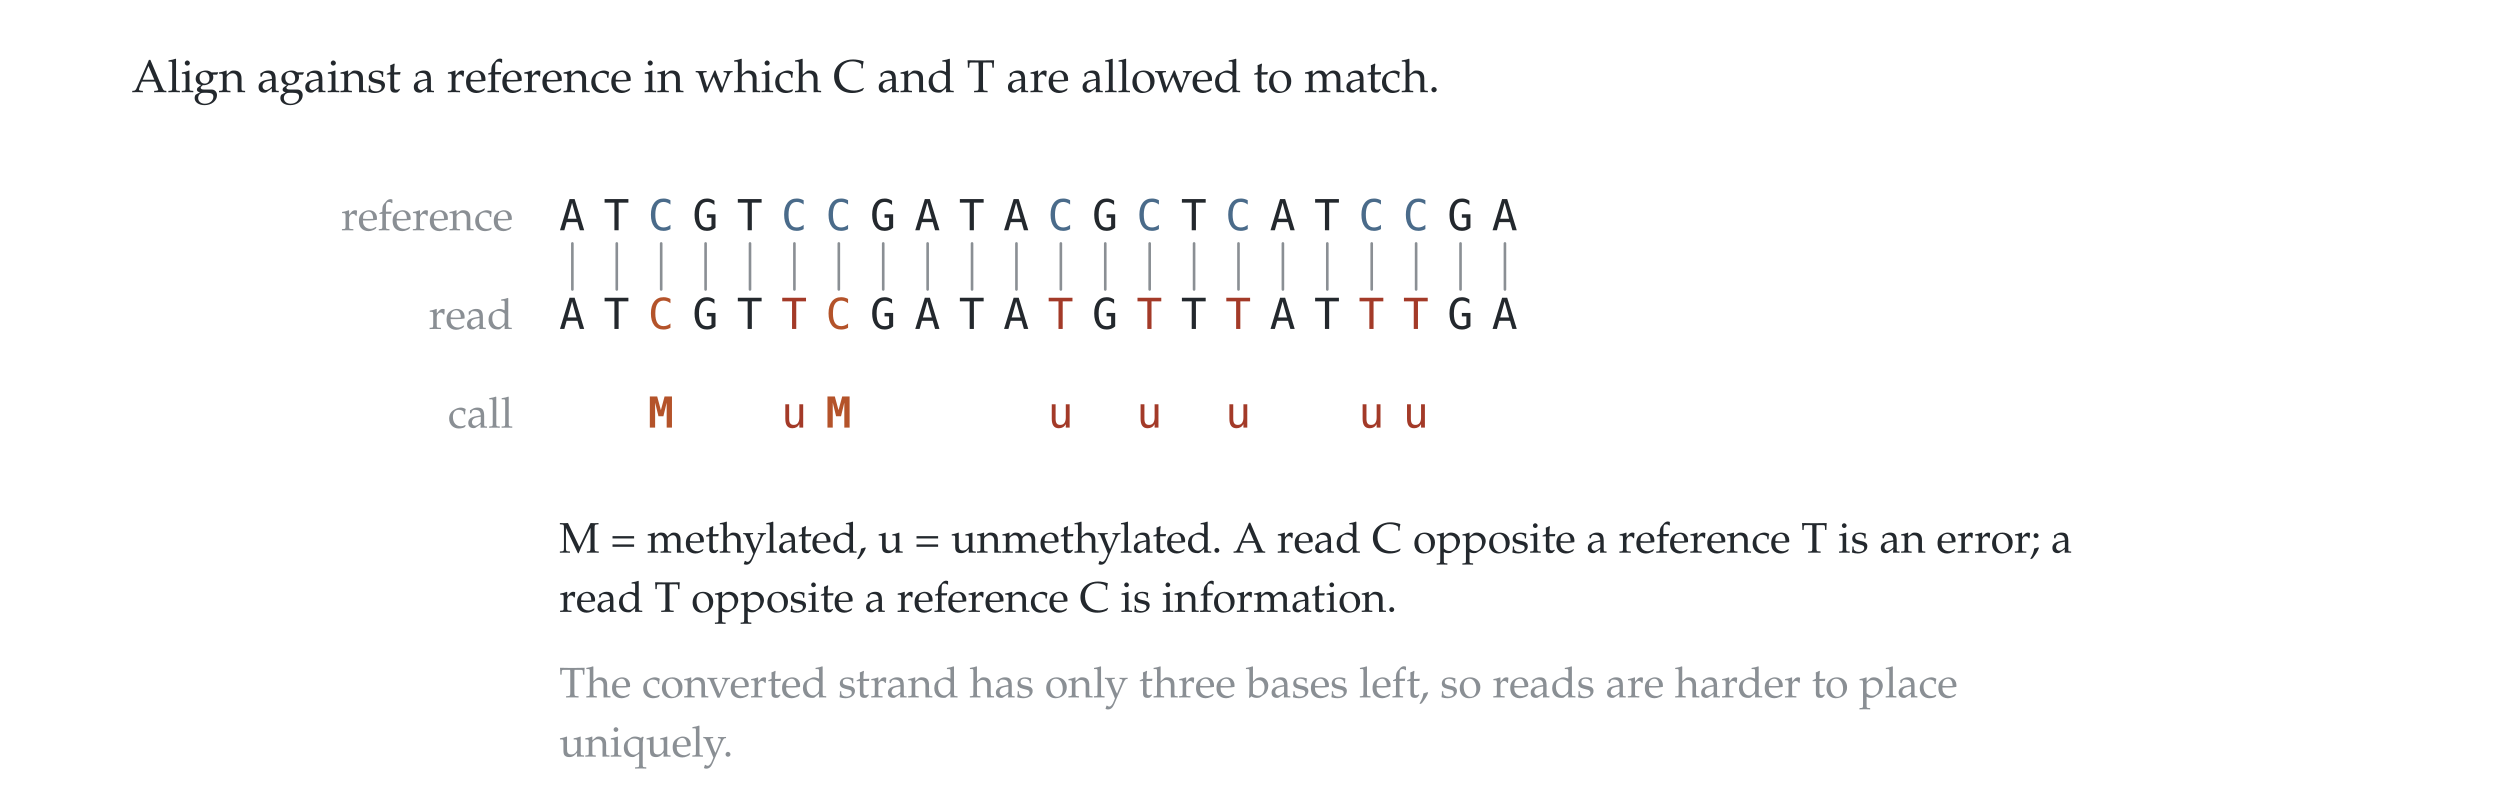
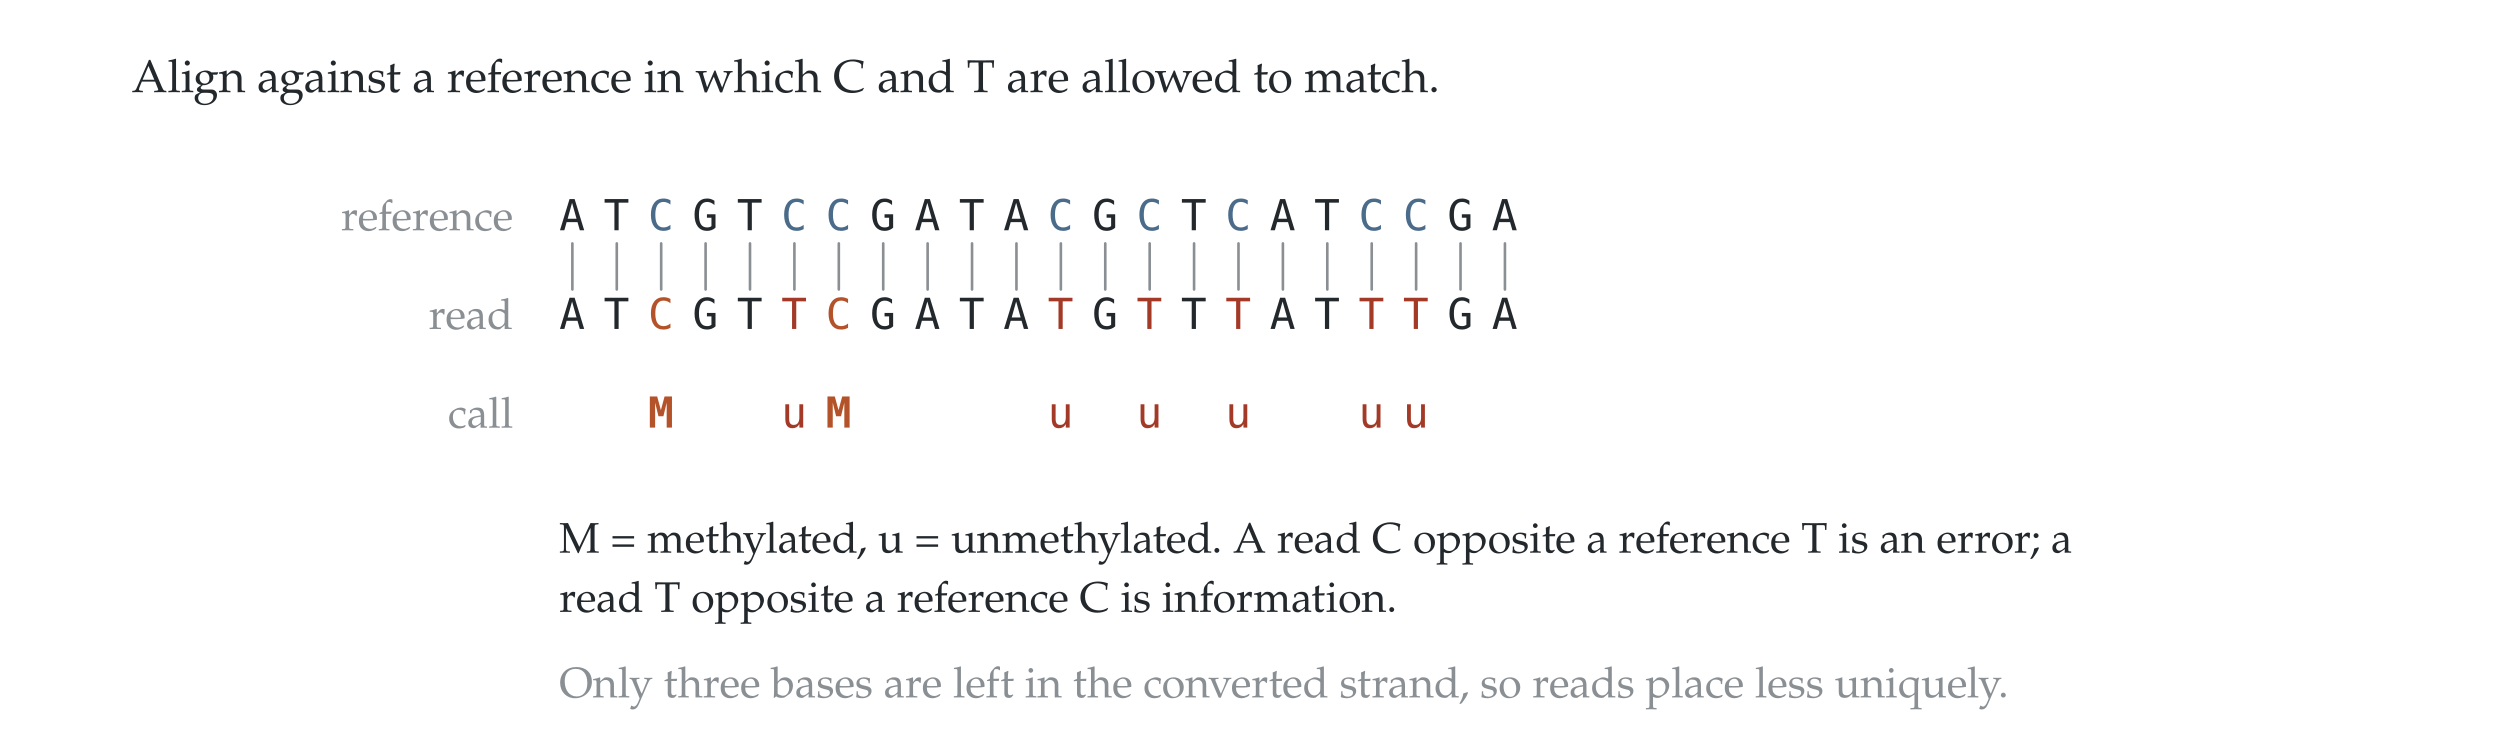
- <svg xmlns="http://www.w3.org/2000/svg" viewBox="0 0 760 244" width="760" height="244" font-family="&quot;Palatino Linotype&quot;, &quot;Book Antiqua&quot;, Palatino, FreeSerif, serif" fill="#23282d">
-   <rect width="760" height="244" fill="none" />
+ <svg xmlns="http://www.w3.org/2000/svg" viewBox="0 0 760 226" width="760" height="226" font-family="&quot;Palatino Linotype&quot;, &quot;Book Antiqua&quot;, Palatino, FreeSerif, serif" fill="#23282d">
+   <rect width="760" height="226" fill="none" />
  <text x="40" y="28" font-size="14" fill="#23282d">Align against a reference in which C and T are allowed to match.</text>
  <text x="156" y="70" font-size="13" text-anchor="end" fill="#8a8f94">reference</text>
  <text x="170.0" y="70" font-size="13" fill="#23282d" font-family="ui-monospace, &quot;DejaVu Sans Mono&quot;, &quot;Courier New&quot;, monospace">A</text>
  <text x="183.5" y="70" font-size="13" fill="#23282d" font-family="ui-monospace, &quot;DejaVu Sans Mono&quot;, &quot;Courier New&quot;, monospace">T</text>
  <text x="197.0" y="70" font-size="13" fill="#4a6b8a" font-family="ui-monospace, &quot;DejaVu Sans Mono&quot;, &quot;Courier New&quot;, monospace">C</text>
  <text x="210.5" y="70" font-size="13" fill="#23282d" font-family="ui-monospace, &quot;DejaVu Sans Mono&quot;, &quot;Courier New&quot;, monospace">G</text>
  <text x="224.0" y="70" font-size="13" fill="#23282d" font-family="ui-monospace, &quot;DejaVu Sans Mono&quot;, &quot;Courier New&quot;, monospace">T</text>
  <text x="237.5" y="70" font-size="13" fill="#4a6b8a" font-family="ui-monospace, &quot;DejaVu Sans Mono&quot;, &quot;Courier New&quot;, monospace">C</text>
  <text x="251.0" y="70" font-size="13" fill="#4a6b8a" font-family="ui-monospace, &quot;DejaVu Sans Mono&quot;, &quot;Courier New&quot;, monospace">C</text>
  <text x="264.5" y="70" font-size="13" fill="#23282d" font-family="ui-monospace, &quot;DejaVu Sans Mono&quot;, &quot;Courier New&quot;, monospace">G</text>
  <text x="278.0" y="70" font-size="13" fill="#23282d" font-family="ui-monospace, &quot;DejaVu Sans Mono&quot;, &quot;Courier New&quot;, monospace">A</text>
  <text x="291.5" y="70" font-size="13" fill="#23282d" font-family="ui-monospace, &quot;DejaVu Sans Mono&quot;, &quot;Courier New&quot;, monospace">T</text>
  <text x="305.0" y="70" font-size="13" fill="#23282d" font-family="ui-monospace, &quot;DejaVu Sans Mono&quot;, &quot;Courier New&quot;, monospace">A</text>
  <text x="318.5" y="70" font-size="13" fill="#4a6b8a" font-family="ui-monospace, &quot;DejaVu Sans Mono&quot;, &quot;Courier New&quot;, monospace">C</text>
  <text x="332.0" y="70" font-size="13" fill="#23282d" font-family="ui-monospace, &quot;DejaVu Sans Mono&quot;, &quot;Courier New&quot;, monospace">G</text>
  <text x="345.5" y="70" font-size="13" fill="#4a6b8a" font-family="ui-monospace, &quot;DejaVu Sans Mono&quot;, &quot;Courier New&quot;, monospace">C</text>
  <text x="359.0" y="70" font-size="13" fill="#23282d" font-family="ui-monospace, &quot;DejaVu Sans Mono&quot;, &quot;Courier New&quot;, monospace">T</text>
  <text x="372.5" y="70" font-size="13" fill="#4a6b8a" font-family="ui-monospace, &quot;DejaVu Sans Mono&quot;, &quot;Courier New&quot;, monospace">C</text>
  <text x="386.0" y="70" font-size="13" fill="#23282d" font-family="ui-monospace, &quot;DejaVu Sans Mono&quot;, &quot;Courier New&quot;, monospace">A</text>
  <text x="399.5" y="70" font-size="13" fill="#23282d" font-family="ui-monospace, &quot;DejaVu Sans Mono&quot;, &quot;Courier New&quot;, monospace">T</text>
  <text x="413.0" y="70" font-size="13" fill="#4a6b8a" font-family="ui-monospace, &quot;DejaVu Sans Mono&quot;, &quot;Courier New&quot;, monospace">C</text>
  <text x="426.5" y="70" font-size="13" fill="#4a6b8a" font-family="ui-monospace, &quot;DejaVu Sans Mono&quot;, &quot;Courier New&quot;, monospace">C</text>
  <text x="440.0" y="70" font-size="13" fill="#23282d" font-family="ui-monospace, &quot;DejaVu Sans Mono&quot;, &quot;Courier New&quot;, monospace">G</text>
  <text x="453.5" y="70" font-size="13" fill="#23282d" font-family="ui-monospace, &quot;DejaVu Sans Mono&quot;, &quot;Courier New&quot;, monospace">A</text>
  <text x="156" y="100" font-size="13" text-anchor="end" fill="#8a8f94">read</text>
  <text x="170.0" y="100" font-size="13" fill="#23282d" font-family="ui-monospace, &quot;DejaVu Sans Mono&quot;, &quot;Courier New&quot;, monospace">A</text>
  <text x="183.5" y="100" font-size="13" fill="#23282d" font-family="ui-monospace, &quot;DejaVu Sans Mono&quot;, &quot;Courier New&quot;, monospace">T</text>
  <text x="197.0" y="100" font-size="13" fill="#b4532a" font-family="ui-monospace, &quot;DejaVu Sans Mono&quot;, &quot;Courier New&quot;, monospace">C</text>
  <text x="210.5" y="100" font-size="13" fill="#23282d" font-family="ui-monospace, &quot;DejaVu Sans Mono&quot;, &quot;Courier New&quot;, monospace">G</text>
  <text x="224.0" y="100" font-size="13" fill="#23282d" font-family="ui-monospace, &quot;DejaVu Sans Mono&quot;, &quot;Courier New&quot;, monospace">T</text>
  <text x="237.5" y="100" font-size="13" fill="#a33a28" font-family="ui-monospace, &quot;DejaVu Sans Mono&quot;, &quot;Courier New&quot;, monospace">T</text>
  <text x="251.0" y="100" font-size="13" fill="#b4532a" font-family="ui-monospace, &quot;DejaVu Sans Mono&quot;, &quot;Courier New&quot;, monospace">C</text>
  <text x="264.5" y="100" font-size="13" fill="#23282d" font-family="ui-monospace, &quot;DejaVu Sans Mono&quot;, &quot;Courier New&quot;, monospace">G</text>
  <text x="278.0" y="100" font-size="13" fill="#23282d" font-family="ui-monospace, &quot;DejaVu Sans Mono&quot;, &quot;Courier New&quot;, monospace">A</text>
  <text x="291.5" y="100" font-size="13" fill="#23282d" font-family="ui-monospace, &quot;DejaVu Sans Mono&quot;, &quot;Courier New&quot;, monospace">T</text>
  <text x="305.0" y="100" font-size="13" fill="#23282d" font-family="ui-monospace, &quot;DejaVu Sans Mono&quot;, &quot;Courier New&quot;, monospace">A</text>
  <text x="318.5" y="100" font-size="13" fill="#a33a28" font-family="ui-monospace, &quot;DejaVu Sans Mono&quot;, &quot;Courier New&quot;, monospace">T</text>
  <text x="332.0" y="100" font-size="13" fill="#23282d" font-family="ui-monospace, &quot;DejaVu Sans Mono&quot;, &quot;Courier New&quot;, monospace">G</text>
  <text x="345.5" y="100" font-size="13" fill="#a33a28" font-family="ui-monospace, &quot;DejaVu Sans Mono&quot;, &quot;Courier New&quot;, monospace">T</text>
  <text x="359.0" y="100" font-size="13" fill="#23282d" font-family="ui-monospace, &quot;DejaVu Sans Mono&quot;, &quot;Courier New&quot;, monospace">T</text>
  <text x="372.5" y="100" font-size="13" fill="#a33a28" font-family="ui-monospace, &quot;DejaVu Sans Mono&quot;, &quot;Courier New&quot;, monospace">T</text>
  <text x="386.0" y="100" font-size="13" fill="#23282d" font-family="ui-monospace, &quot;DejaVu Sans Mono&quot;, &quot;Courier New&quot;, monospace">A</text>
  <text x="399.5" y="100" font-size="13" fill="#23282d" font-family="ui-monospace, &quot;DejaVu Sans Mono&quot;, &quot;Courier New&quot;, monospace">T</text>
  <text x="413.0" y="100" font-size="13" fill="#a33a28" font-family="ui-monospace, &quot;DejaVu Sans Mono&quot;, &quot;Courier New&quot;, monospace">T</text>
  <text x="426.5" y="100" font-size="13" fill="#a33a28" font-family="ui-monospace, &quot;DejaVu Sans Mono&quot;, &quot;Courier New&quot;, monospace">T</text>
  <text x="440.0" y="100" font-size="13" fill="#23282d" font-family="ui-monospace, &quot;DejaVu Sans Mono&quot;, &quot;Courier New&quot;, monospace">G</text>
  <text x="453.5" y="100" font-size="13" fill="#23282d" font-family="ui-monospace, &quot;DejaVu Sans Mono&quot;, &quot;Courier New&quot;, monospace">A</text>
  <text x="156" y="130" font-size="13" text-anchor="end" fill="#8a8f94">call</text>
  <text x="197.0" y="130" font-size="13" fill="#b4532a" font-family="ui-monospace, &quot;DejaVu Sans Mono&quot;, &quot;Courier New&quot;, monospace" font-weight="bold">M</text>
  <text x="237.5" y="130" font-size="13" fill="#a33a28" font-family="ui-monospace, &quot;DejaVu Sans Mono&quot;, &quot;Courier New&quot;, monospace">u</text>
  <text x="251.0" y="130" font-size="13" fill="#b4532a" font-family="ui-monospace, &quot;DejaVu Sans Mono&quot;, &quot;Courier New&quot;, monospace" font-weight="bold">M</text>
  <text x="318.5" y="130" font-size="13" fill="#a33a28" font-family="ui-monospace, &quot;DejaVu Sans Mono&quot;, &quot;Courier New&quot;, monospace">u</text>
  <text x="345.5" y="130" font-size="13" fill="#a33a28" font-family="ui-monospace, &quot;DejaVu Sans Mono&quot;, &quot;Courier New&quot;, monospace">u</text>
  <text x="372.5" y="130" font-size="13" fill="#a33a28" font-family="ui-monospace, &quot;DejaVu Sans Mono&quot;, &quot;Courier New&quot;, monospace">u</text>
  <text x="413.0" y="130" font-size="13" fill="#a33a28" font-family="ui-monospace, &quot;DejaVu Sans Mono&quot;, &quot;Courier New&quot;, monospace">u</text>
  <text x="426.5" y="130" font-size="13" fill="#a33a28" font-family="ui-monospace, &quot;DejaVu Sans Mono&quot;, &quot;Courier New&quot;, monospace">u</text>
  <line x1="174.0" y1="74" x2="174.0" y2="88" stroke="#8a8f94" stroke-width="0.8" stroke-linecap="round" />
  <line x1="187.5" y1="74" x2="187.5" y2="88" stroke="#8a8f94" stroke-width="0.8" stroke-linecap="round" />
  <line x1="201.0" y1="74" x2="201.0" y2="88" stroke="#8a8f94" stroke-width="0.8" stroke-linecap="round" />
  <line x1="214.5" y1="74" x2="214.5" y2="88" stroke="#8a8f94" stroke-width="0.8" stroke-linecap="round" />
  <line x1="228.0" y1="74" x2="228.0" y2="88" stroke="#8a8f94" stroke-width="0.8" stroke-linecap="round" />
  <line x1="241.5" y1="74" x2="241.5" y2="88" stroke="#8a8f94" stroke-width="0.8" stroke-linecap="round" />
  <line x1="255.0" y1="74" x2="255.0" y2="88" stroke="#8a8f94" stroke-width="0.8" stroke-linecap="round" />
  <line x1="268.5" y1="74" x2="268.5" y2="88" stroke="#8a8f94" stroke-width="0.8" stroke-linecap="round" />
  <line x1="282.0" y1="74" x2="282.0" y2="88" stroke="#8a8f94" stroke-width="0.8" stroke-linecap="round" />
  <line x1="295.5" y1="74" x2="295.5" y2="88" stroke="#8a8f94" stroke-width="0.8" stroke-linecap="round" />
  <line x1="309.0" y1="74" x2="309.0" y2="88" stroke="#8a8f94" stroke-width="0.8" stroke-linecap="round" />
  <line x1="322.5" y1="74" x2="322.5" y2="88" stroke="#8a8f94" stroke-width="0.8" stroke-linecap="round" />
  <line x1="336.0" y1="74" x2="336.0" y2="88" stroke="#8a8f94" stroke-width="0.8" stroke-linecap="round" />
  <line x1="349.5" y1="74" x2="349.5" y2="88" stroke="#8a8f94" stroke-width="0.8" stroke-linecap="round" />
  <line x1="363.0" y1="74" x2="363.0" y2="88" stroke="#8a8f94" stroke-width="0.8" stroke-linecap="round" />
  <line x1="376.5" y1="74" x2="376.5" y2="88" stroke="#8a8f94" stroke-width="0.8" stroke-linecap="round" />
  <line x1="390.0" y1="74" x2="390.0" y2="88" stroke="#8a8f94" stroke-width="0.8" stroke-linecap="round" />
  <line x1="403.5" y1="74" x2="403.5" y2="88" stroke="#8a8f94" stroke-width="0.8" stroke-linecap="round" />
  <line x1="417.0" y1="74" x2="417.0" y2="88" stroke="#8a8f94" stroke-width="0.8" stroke-linecap="round" />
  <line x1="430.5" y1="74" x2="430.5" y2="88" stroke="#8a8f94" stroke-width="0.8" stroke-linecap="round" />
  <line x1="444.0" y1="74" x2="444.0" y2="88" stroke="#8a8f94" stroke-width="0.8" stroke-linecap="round" />
  <line x1="457.5" y1="74" x2="457.5" y2="88" stroke="#8a8f94" stroke-width="0.8" stroke-linecap="round" />
  <text x="170" y="168" font-size="13" fill="#23282d">M = methylated, u = unmethylated. A read C opposite a reference T is an error; a</text>
  <text x="170" y="186" font-size="13" fill="#23282d">read T opposite a reference C is information.</text>
-   <text x="170" y="212" font-size="13" fill="#8a8f94">The converted strand has only three bases left, so reads are harder to place</text>
-   <text x="170" y="230" font-size="13" fill="#8a8f94">uniquely.</text>
+   <text x="170" y="212" font-size="13" fill="#8a8f94">Only three bases are left in the converted strand, so reads place less uniquely.</text>
</svg>
